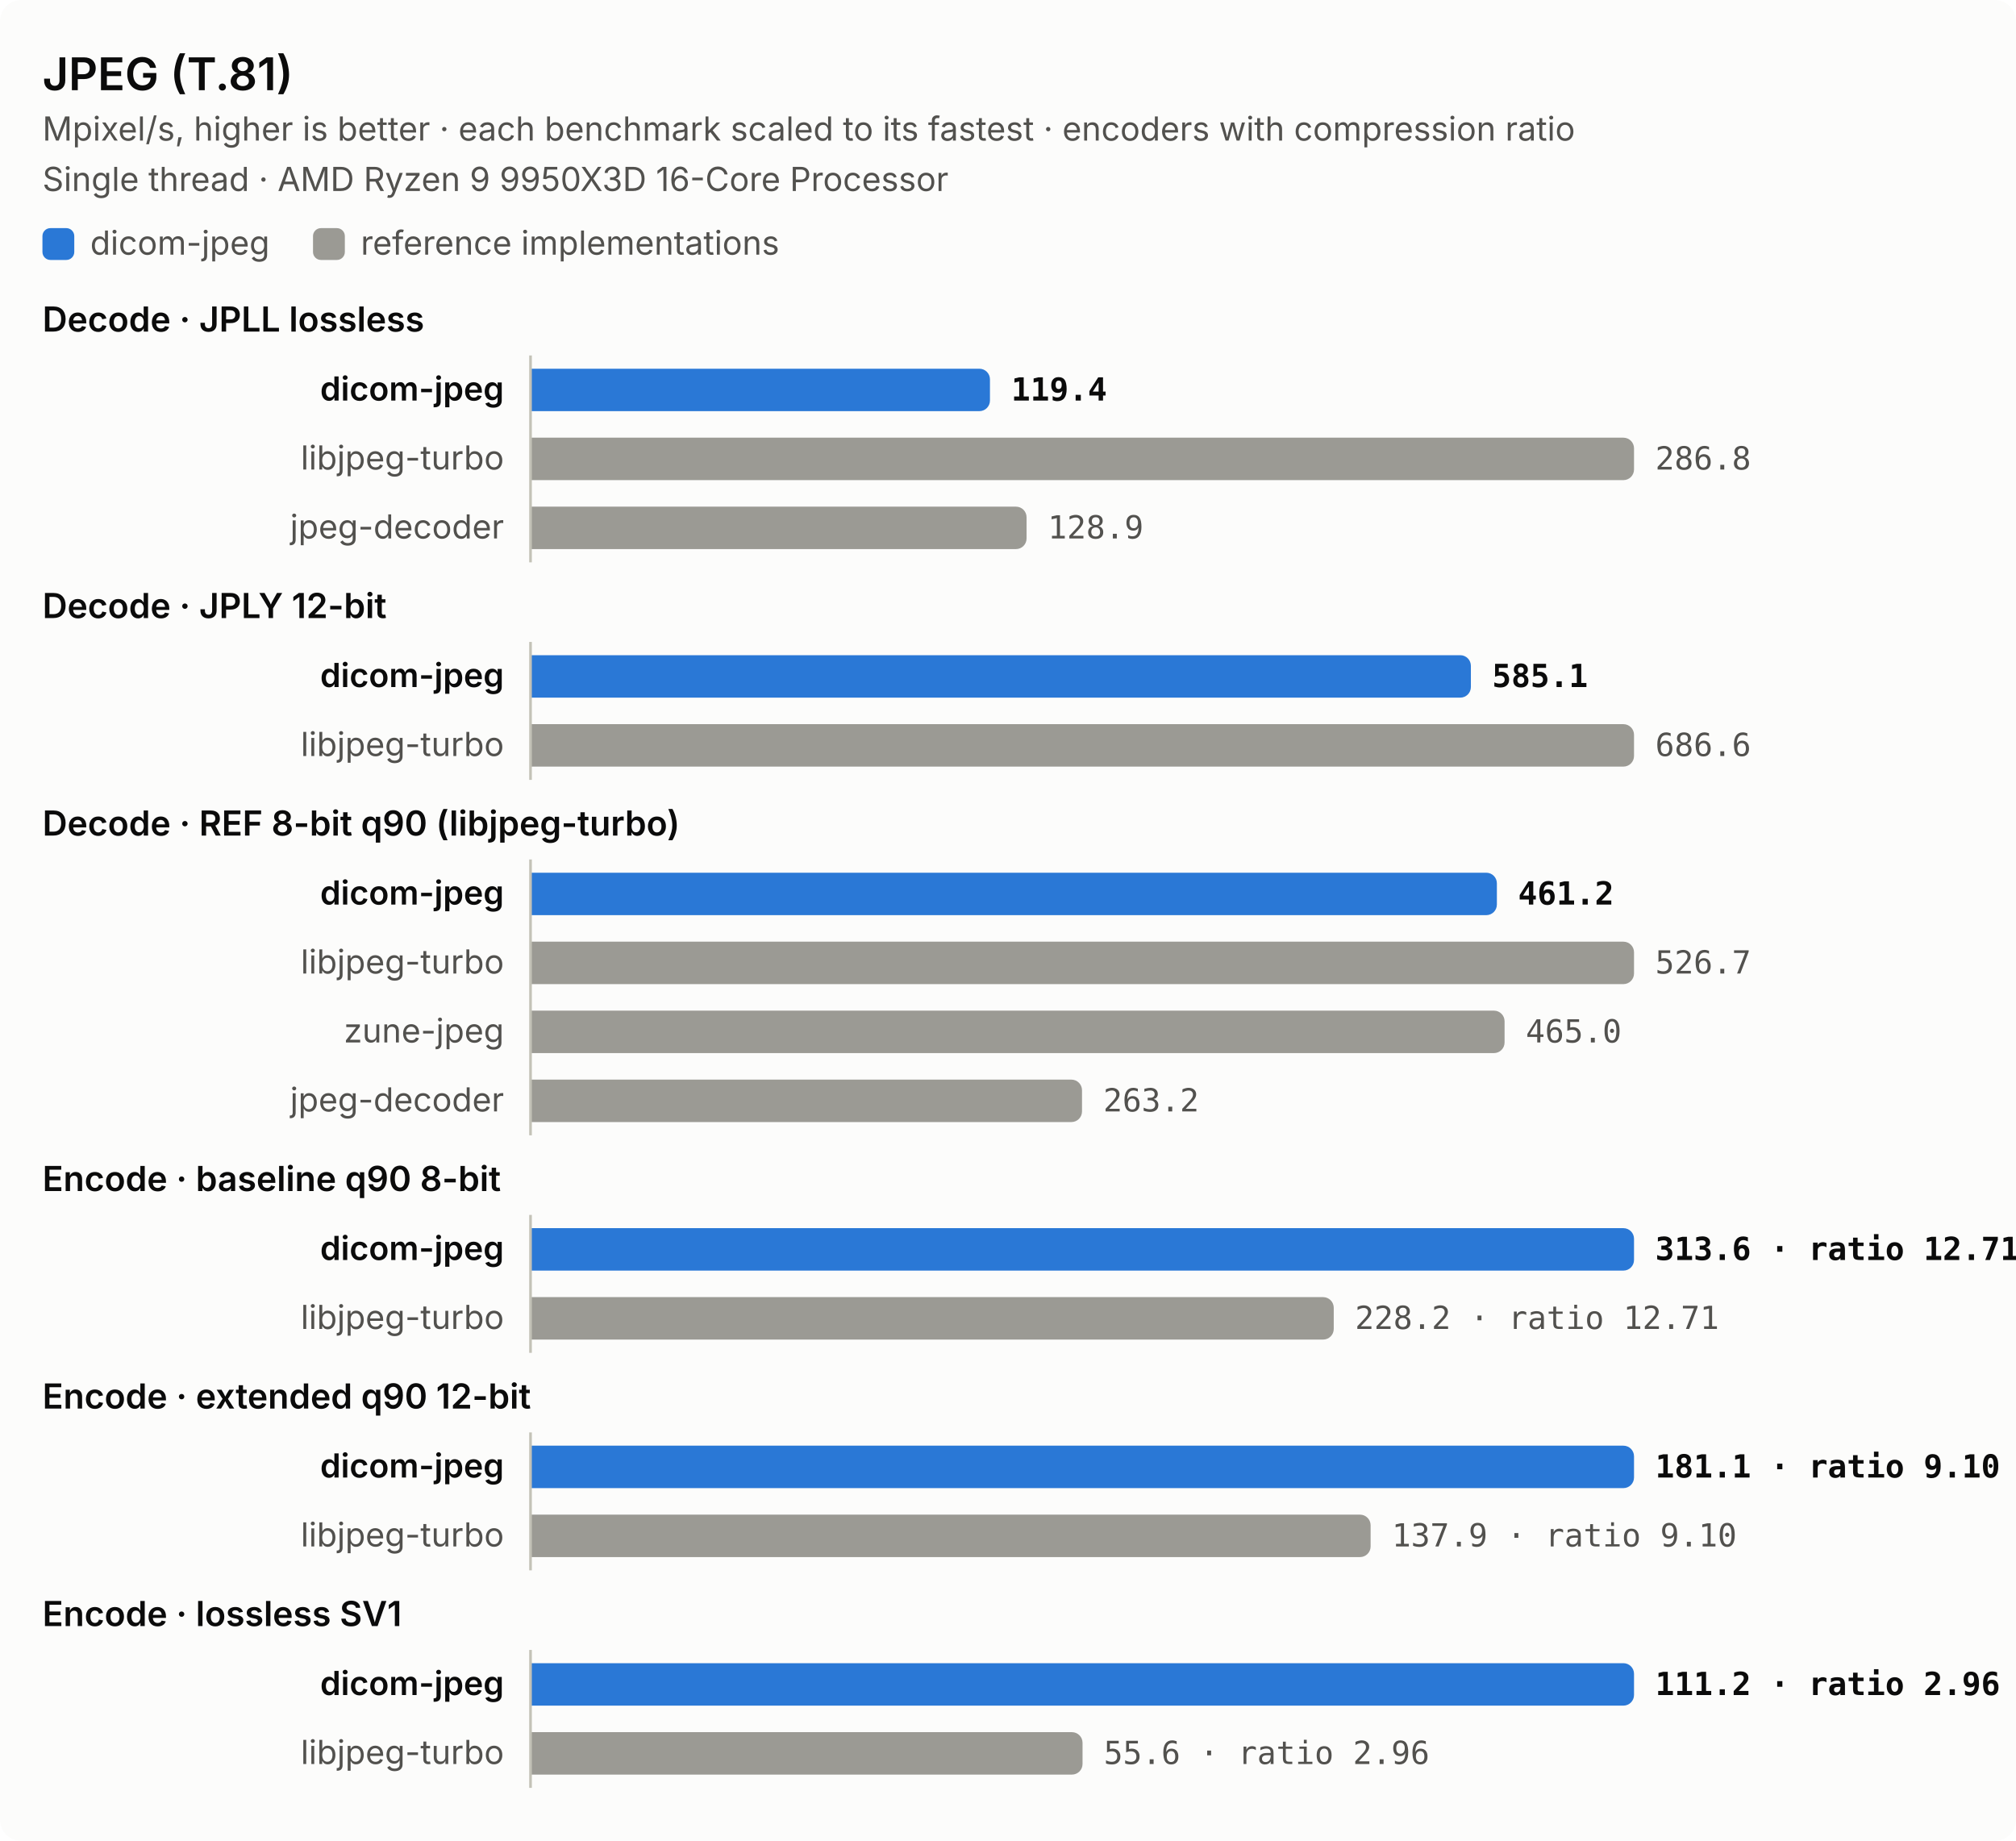
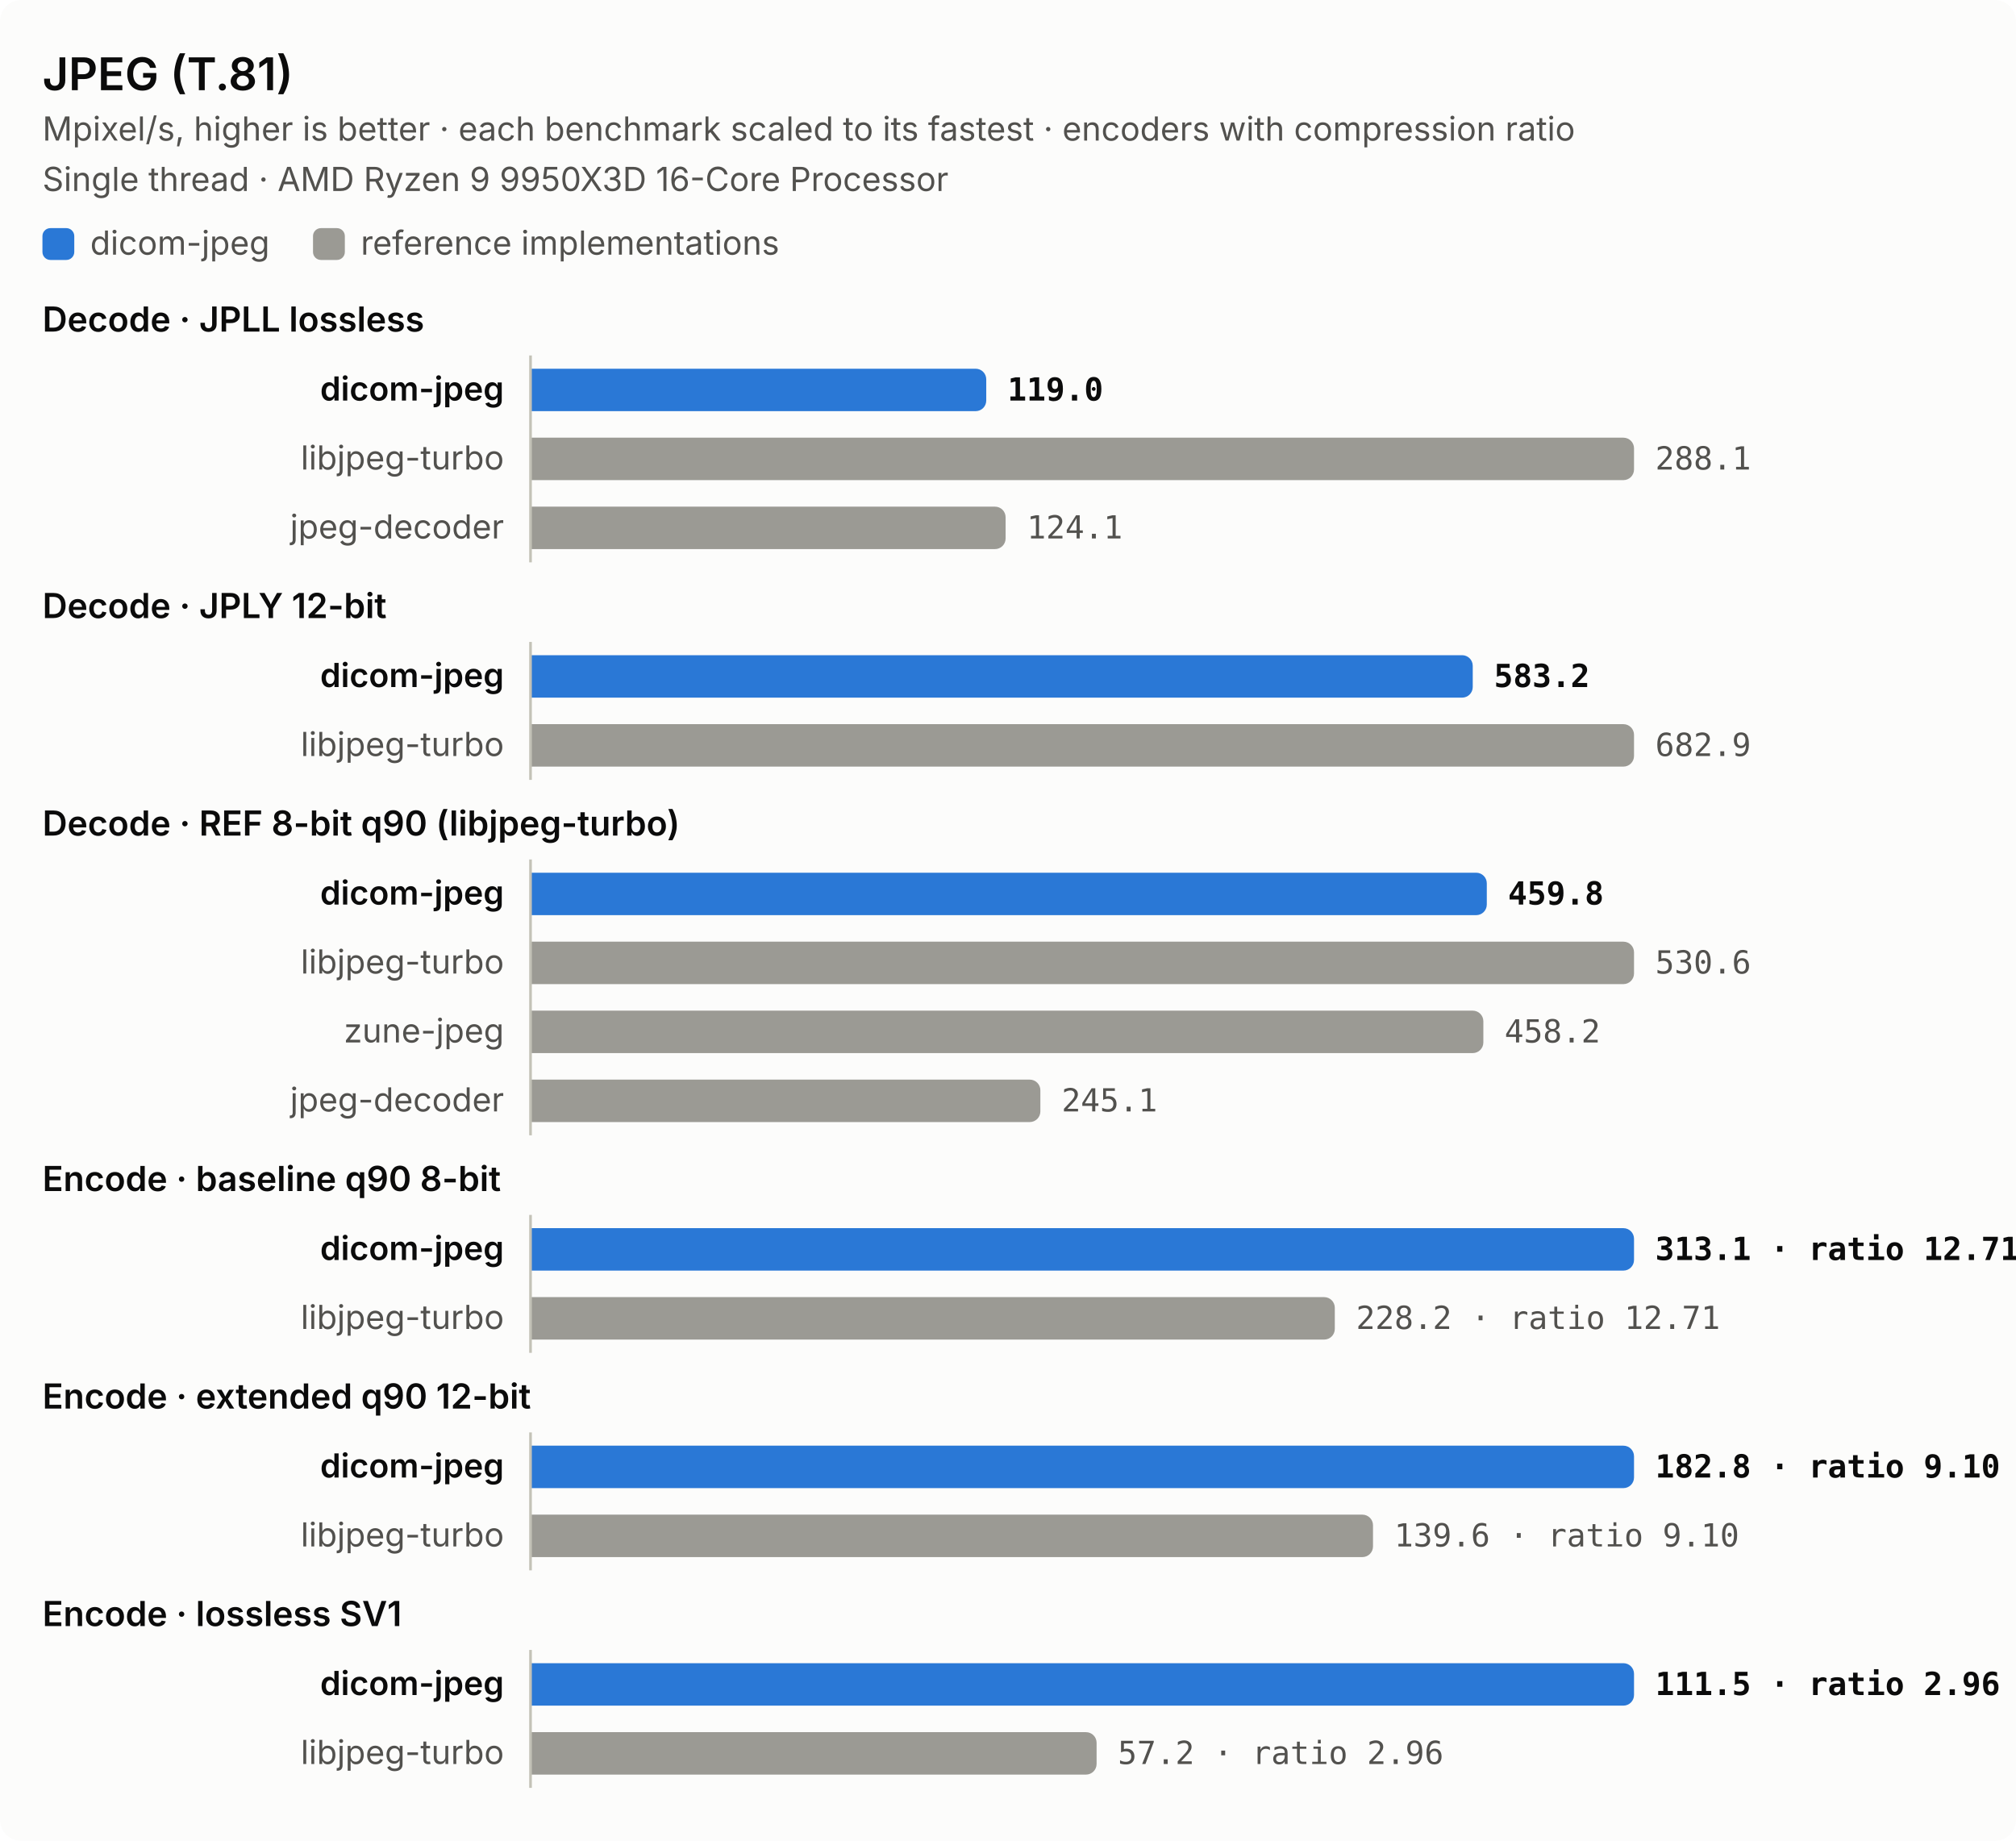
<svg xmlns="http://www.w3.org/2000/svg" width="760" height="694" viewBox="0 0 760 694" role="img" aria-label="JPEG (T.81)">
  <style>
.bg { fill: #fcfcfb; }
.title { fill: #0b0b0b; font: 600 17px system-ui, -apple-system, 'Segoe UI', sans-serif; }
.sub { fill: #52514e; font: 12.5px system-ui, -apple-system, 'Segoe UI', sans-serif; }
.group { fill: #0b0b0b; font: 600 13px system-ui, -apple-system, 'Segoe UI', sans-serif; }
.name { fill: #52514e; font: 12.5px system-ui, -apple-system, 'Segoe UI', sans-serif; }
.name.ours { fill: #0b0b0b; font-weight: 600; }
.value { fill: #52514e; font: 12px ui-monospace, 'SF Mono', Menlo, Consolas, monospace; }
.value.ours { fill: #0b0b0b; font-weight: 600; }
.axis { stroke: #c3c2b7; stroke-width: 1; }
.ours-fill { fill: #2a78d6; }
.ref-fill { fill: #9b9a94; }
.l0 { fill: #86b6ef; } .l1 { fill: #5598e7; } .l2 { fill: #256abf; } .l3 { fill: #184f95; } .l4 { fill: #104281; }
@media (prefers-color-scheme: dark) {
  .bg { fill: #1a1a19; }
  .title, .group, .name.ours, .value.ours { fill: #f0efec; }
  .sub, .name, .value { fill: #c3c2b7; }
  .axis { stroke: #383835; }
  .ours-fill { fill: #3987e5; }
  .ref-fill { fill: #6e6d68; }
  .l0 { fill: #184f95; } .l1 { fill: #256abf; } .l2 { fill: #3987e5; } .l3 { fill: #6da7ec; } .l4 { fill: #9ec5f4; }
}
</style>
  <rect class="bg" width="760" height="694" rx="8" />
  <text x="16.0" y="34.0" class="title" text-anchor="start">JPEG (T.81)</text>
  <text x="16.0" y="53.0" class="sub" text-anchor="start">Mpixel/s, higher is better · each benchmark scaled to its fastest · encoders with compression ratio</text>
  <text x="16.0" y="72.0" class="sub" text-anchor="start">Single thread · AMD Ryzen 9 9950X3D 16-Core Processor</text>
  <rect class="ours-fill" x="16" y="86" width="12" height="12" rx="3" />
  <text x="34.0" y="96.0" class="sub" text-anchor="start">dicom-jpeg</text>
  <rect class="ref-fill" x="118.0" y="86" width="12" height="12" rx="3" />
  <text x="136.0" y="96.0" class="sub" text-anchor="start">reference implementations</text>
  <text x="16.0" y="125.0" class="group" text-anchor="start">Decode · JPLL lossless</text>
  <text x="190.0" y="151.0" class="name ours" text-anchor="end">dicom-jpeg</text>
-   <path class="ours-fill" d="M200.0,139.0 h169.2 a4,4 0 0 1 4,4 v8.0 a4,4 0 0 1 -4,4 h-169.2 z" />
-   <text x="381.2" y="151.0" class="value ours" text-anchor="start">119.4</text>
+   <path class="ours-fill" d="M200.0,139.0 h167.8 a4,4 0 0 1 4,4 v8.0 a4,4 0 0 1 -4,4 h-167.8 z" />
+   <text x="379.8" y="151.0" class="value ours" text-anchor="start">119.0</text>
  <text x="190.0" y="177.0" class="name" text-anchor="end">libjpeg-turbo</text>
  <path class="ref-fill" d="M200.0,165.0 h412.0 a4,4 0 0 1 4,4 v8.0 a4,4 0 0 1 -4,4 h-412.0 z" />
-   <text x="624.0" y="177.0" class="value" text-anchor="start">286.8</text>
+   <text x="624.0" y="177.0" class="value" text-anchor="start">288.1</text>
  <text x="190.0" y="203.0" class="name" text-anchor="end">jpeg-decoder</text>
-   <path class="ref-fill" d="M200.0,191.0 h183.0 a4,4 0 0 1 4,4 v8.0 a4,4 0 0 1 -4,4 h-183.0 z" />
-   <text x="395.0" y="203.0" class="value" text-anchor="start">128.9</text>
+   <path class="ref-fill" d="M200.0,191.0 h175.1 a4,4 0 0 1 4,4 v8.0 a4,4 0 0 1 -4,4 h-175.1 z" />
+   <text x="387.1" y="203.0" class="value" text-anchor="start">124.1</text>
  <line class="axis" x1="200" y1="134" x2="200" y2="212" />
  <text x="16.0" y="233.0" class="group" text-anchor="start">Decode · JPLY 12-bit</text>
  <text x="190.0" y="259.0" class="name ours" text-anchor="end">dicom-jpeg</text>
-   <path class="ours-fill" d="M200.0,247.0 h350.5 a4,4 0 0 1 4,4 v8.0 a4,4 0 0 1 -4,4 h-350.5 z" />
-   <text x="562.5" y="259.0" class="value ours" text-anchor="start">585.1</text>
+   <path class="ours-fill" d="M200.0,247.0 h351.2 a4,4 0 0 1 4,4 v8.0 a4,4 0 0 1 -4,4 h-351.2 z" />
+   <text x="563.2" y="259.0" class="value ours" text-anchor="start">583.2</text>
  <text x="190.0" y="285.0" class="name" text-anchor="end">libjpeg-turbo</text>
  <path class="ref-fill" d="M200.0,273.0 h412.0 a4,4 0 0 1 4,4 v8.0 a4,4 0 0 1 -4,4 h-412.0 z" />
-   <text x="624.0" y="285.0" class="value" text-anchor="start">686.6</text>
+   <text x="624.0" y="285.0" class="value" text-anchor="start">682.9</text>
  <line class="axis" x1="200" y1="242" x2="200" y2="294" />
  <text x="16.0" y="315.0" class="group" text-anchor="start">Decode · REF 8-bit q90 (libjpeg-turbo)</text>
  <text x="190.0" y="341.0" class="name ours" text-anchor="end">dicom-jpeg</text>
-   <path class="ours-fill" d="M200.0,329.0 h360.3 a4,4 0 0 1 4,4 v8.0 a4,4 0 0 1 -4,4 h-360.3 z" />
-   <text x="572.3" y="341.0" class="value ours" text-anchor="start">461.2</text>
+   <path class="ours-fill" d="M200.0,329.0 h356.5 a4,4 0 0 1 4,4 v8.0 a4,4 0 0 1 -4,4 h-356.5 z" />
+   <text x="568.5" y="341.0" class="value ours" text-anchor="start">459.8</text>
  <text x="190.0" y="367.0" class="name" text-anchor="end">libjpeg-turbo</text>
  <path class="ref-fill" d="M200.0,355.0 h412.0 a4,4 0 0 1 4,4 v8.0 a4,4 0 0 1 -4,4 h-412.0 z" />
-   <text x="624.0" y="367.0" class="value" text-anchor="start">526.7</text>
+   <text x="624.0" y="367.0" class="value" text-anchor="start">530.6</text>
  <text x="190.0" y="393.0" class="name" text-anchor="end">zune-jpeg</text>
-   <path class="ref-fill" d="M200.0,381.0 h363.2 a4,4 0 0 1 4,4 v8.0 a4,4 0 0 1 -4,4 h-363.2 z" />
-   <text x="575.2" y="393.0" class="value" text-anchor="start">465.0</text>
+   <path class="ref-fill" d="M200.0,381.0 h355.2 a4,4 0 0 1 4,4 v8.0 a4,4 0 0 1 -4,4 h-355.2 z" />
+   <text x="567.2" y="393.0" class="value" text-anchor="start">458.2</text>
  <text x="190.0" y="419.0" class="name" text-anchor="end">jpeg-decoder</text>
-   <path class="ref-fill" d="M200.0,407.0 h203.9 a4,4 0 0 1 4,4 v8.0 a4,4 0 0 1 -4,4 h-203.9 z" />
-   <text x="415.9" y="419.0" class="value" text-anchor="start">263.2</text>
+   <path class="ref-fill" d="M200.0,407.0 h188.2 a4,4 0 0 1 4,4 v8.0 a4,4 0 0 1 -4,4 h-188.2 z" />
+   <text x="400.2" y="419.0" class="value" text-anchor="start">245.1</text>
  <line class="axis" x1="200" y1="324" x2="200" y2="428" />
  <text x="16.0" y="449.0" class="group" text-anchor="start">Encode · baseline q90 8-bit</text>
  <text x="190.0" y="475.0" class="name ours" text-anchor="end">dicom-jpeg</text>
  <path class="ours-fill" d="M200.0,463.0 h412.0 a4,4 0 0 1 4,4 v8.0 a4,4 0 0 1 -4,4 h-412.0 z" />
-   <text x="624.0" y="475.0" class="value ours" text-anchor="start">313.6 · ratio 12.71</text>
+   <text x="624.0" y="475.0" class="value ours" text-anchor="start">313.1 · ratio 12.71</text>
  <text x="190.0" y="501.0" class="name" text-anchor="end">libjpeg-turbo</text>
-   <path class="ref-fill" d="M200.0,489.0 h298.8 a4,4 0 0 1 4,4 v8.0 a4,4 0 0 1 -4,4 h-298.8 z" />
-   <text x="510.8" y="501.0" class="value" text-anchor="start">228.2 · ratio 12.71</text>
+   <path class="ref-fill" d="M200.0,489.0 h299.2 a4,4 0 0 1 4,4 v8.0 a4,4 0 0 1 -4,4 h-299.2 z" />
+   <text x="511.2" y="501.0" class="value" text-anchor="start">228.2 · ratio 12.71</text>
  <line class="axis" x1="200" y1="458" x2="200" y2="510" />
  <text x="16.0" y="531.0" class="group" text-anchor="start">Encode · extended q90 12-bit</text>
  <text x="190.0" y="557.0" class="name ours" text-anchor="end">dicom-jpeg</text>
  <path class="ours-fill" d="M200.0,545.0 h412.0 a4,4 0 0 1 4,4 v8.0 a4,4 0 0 1 -4,4 h-412.0 z" />
-   <text x="624.0" y="557.0" class="value ours" text-anchor="start">181.1 · ratio 9.10</text>
+   <text x="624.0" y="557.0" class="value ours" text-anchor="start">182.8 · ratio 9.10</text>
  <text x="190.0" y="583.0" class="name" text-anchor="end">libjpeg-turbo</text>
-   <path class="ref-fill" d="M200.0,571.0 h312.7 a4,4 0 0 1 4,4 v8.0 a4,4 0 0 1 -4,4 h-312.7 z" />
-   <text x="524.7" y="583.0" class="value" text-anchor="start">137.9 · ratio 9.10</text>
+   <path class="ref-fill" d="M200.0,571.0 h313.6 a4,4 0 0 1 4,4 v8.0 a4,4 0 0 1 -4,4 h-313.6 z" />
+   <text x="525.6" y="583.0" class="value" text-anchor="start">139.6 · ratio 9.10</text>
  <line class="axis" x1="200" y1="540" x2="200" y2="592" />
  <text x="16.0" y="613.0" class="group" text-anchor="start">Encode · lossless SV1</text>
  <text x="190.0" y="639.0" class="name ours" text-anchor="end">dicom-jpeg</text>
  <path class="ours-fill" d="M200.0,627.0 h412.0 a4,4 0 0 1 4,4 v8.0 a4,4 0 0 1 -4,4 h-412.0 z" />
-   <text x="624.0" y="639.0" class="value ours" text-anchor="start">111.2 · ratio 2.96</text>
+   <text x="624.0" y="639.0" class="value ours" text-anchor="start">111.5 · ratio 2.96</text>
  <text x="190.0" y="665.0" class="name" text-anchor="end">libjpeg-turbo</text>
-   <path class="ref-fill" d="M200.0,653.0 h204.1 a4,4 0 0 1 4,4 v8.0 a4,4 0 0 1 -4,4 h-204.1 z" />
-   <text x="416.1" y="665.0" class="value" text-anchor="start">55.6 · ratio 2.96</text>
+   <path class="ref-fill" d="M200.0,653.0 h209.4 a4,4 0 0 1 4,4 v8.0 a4,4 0 0 1 -4,4 h-209.4 z" />
+   <text x="421.4" y="665.0" class="value" text-anchor="start">57.2 · ratio 2.96</text>
  <line class="axis" x1="200" y1="622" x2="200" y2="674" />
</svg>
